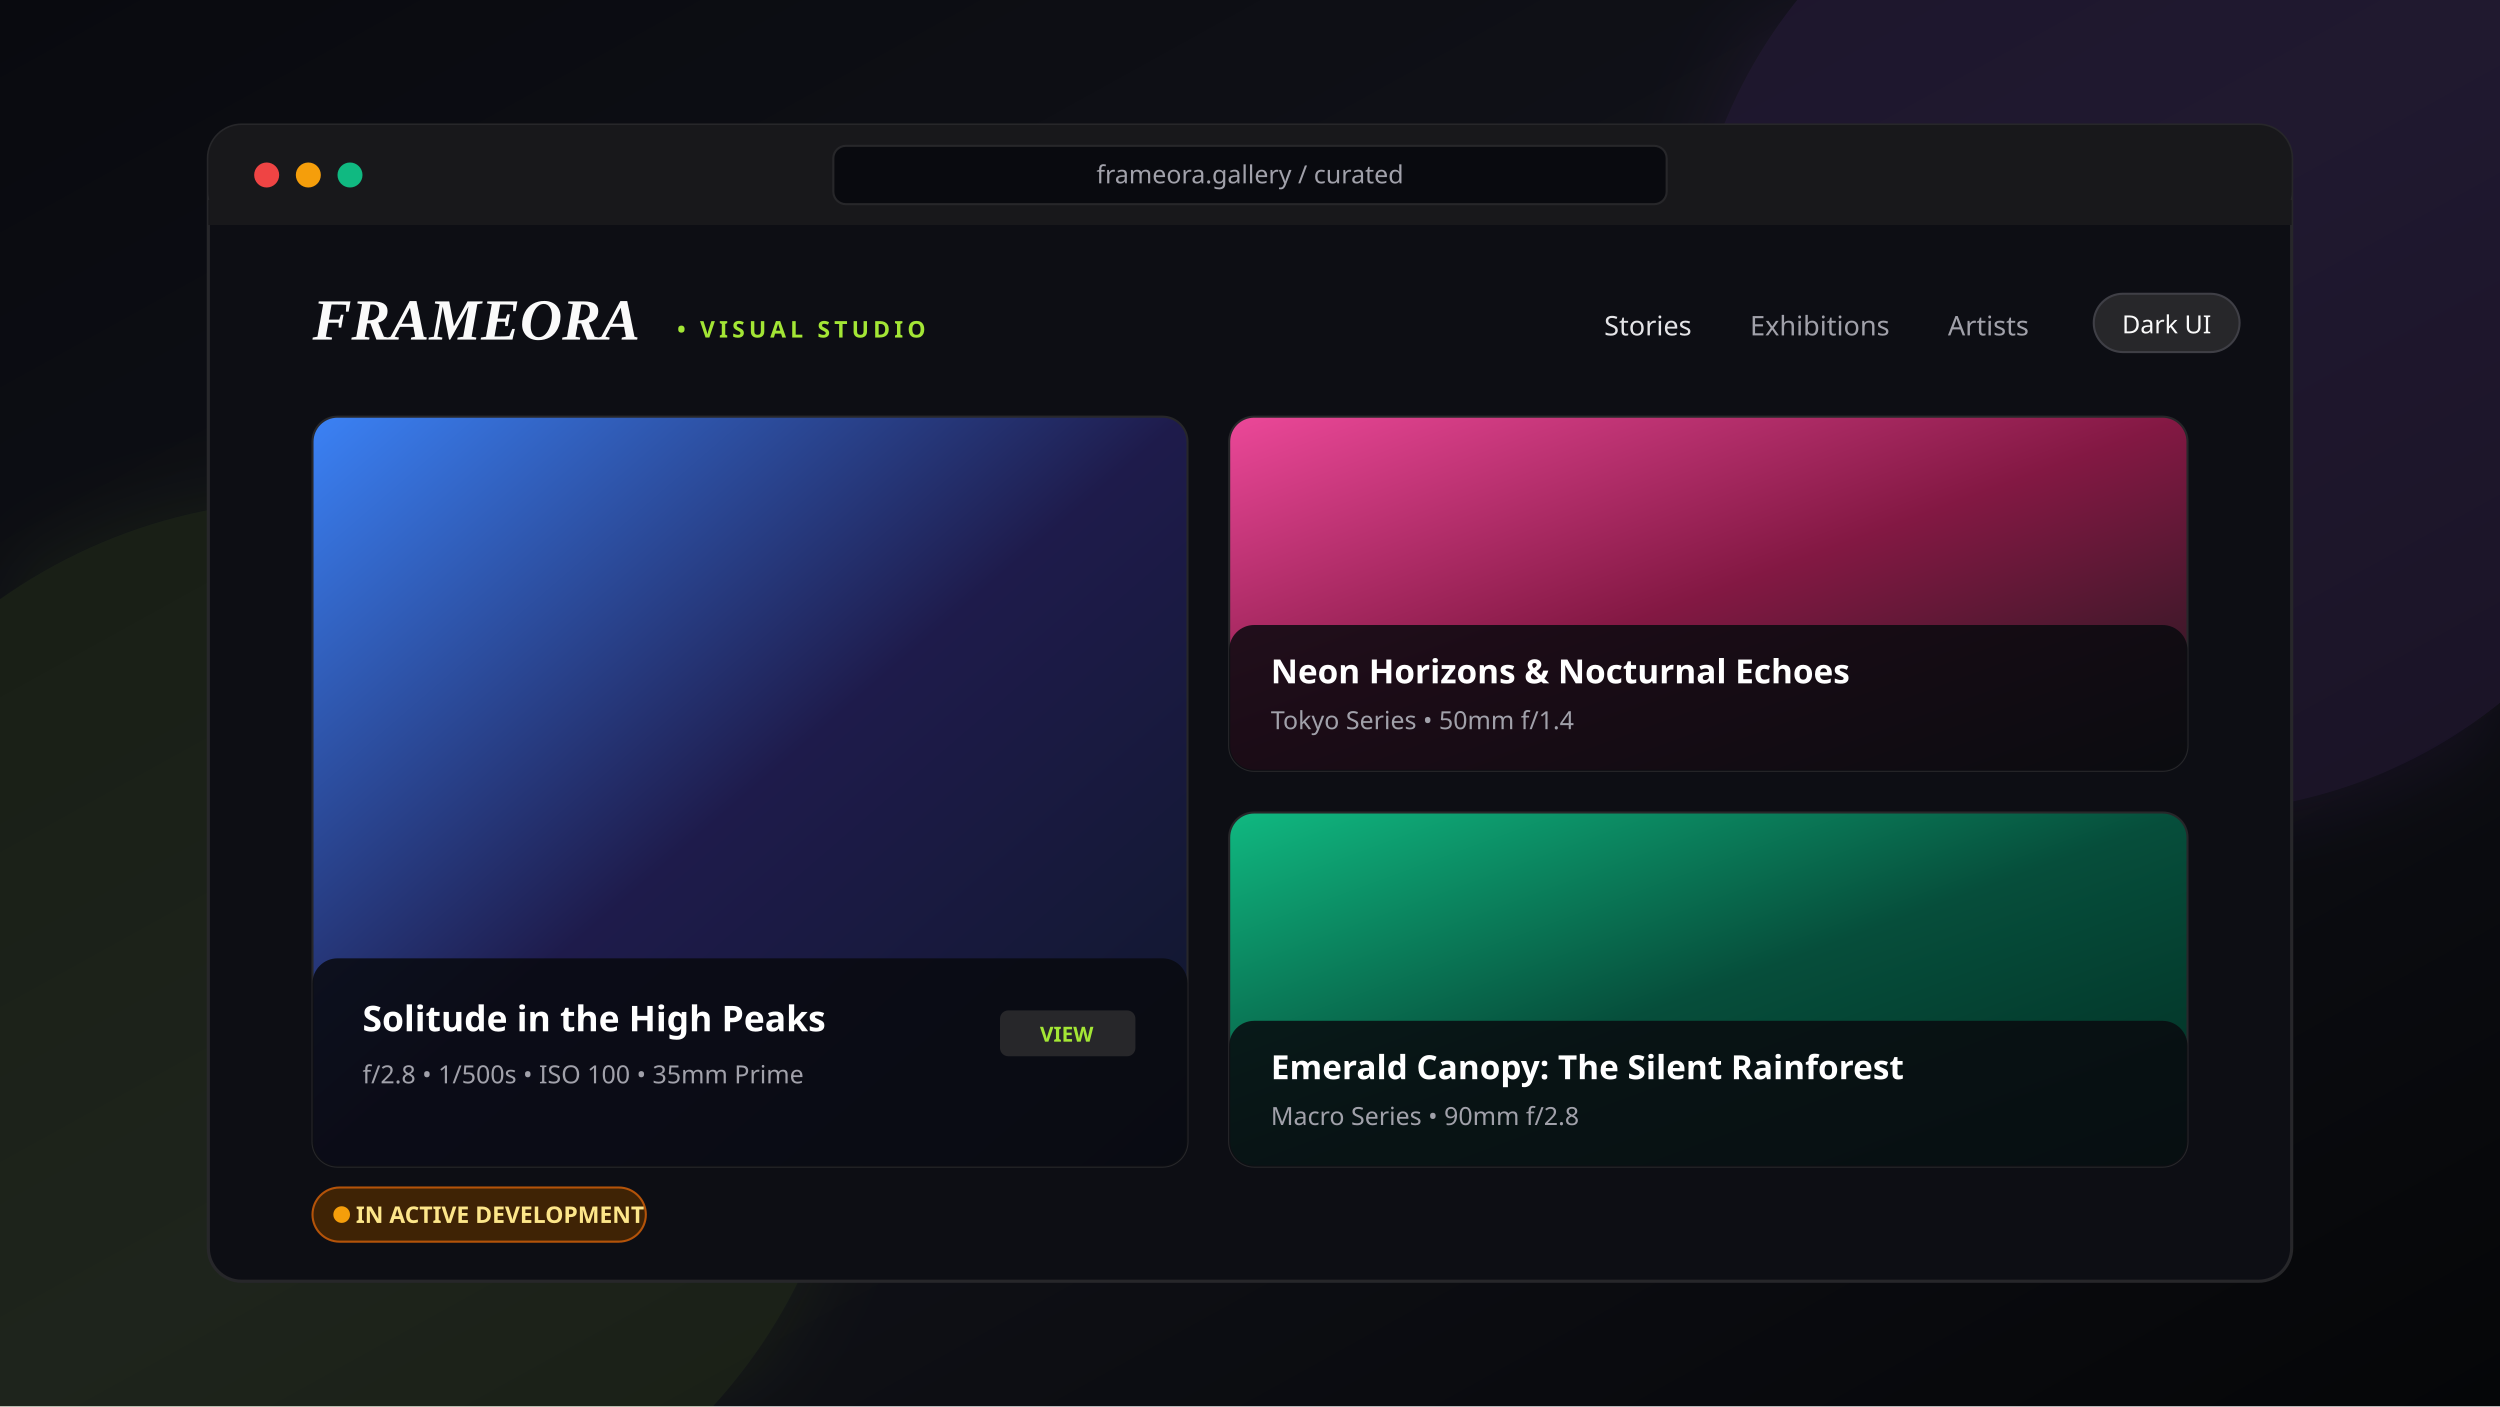
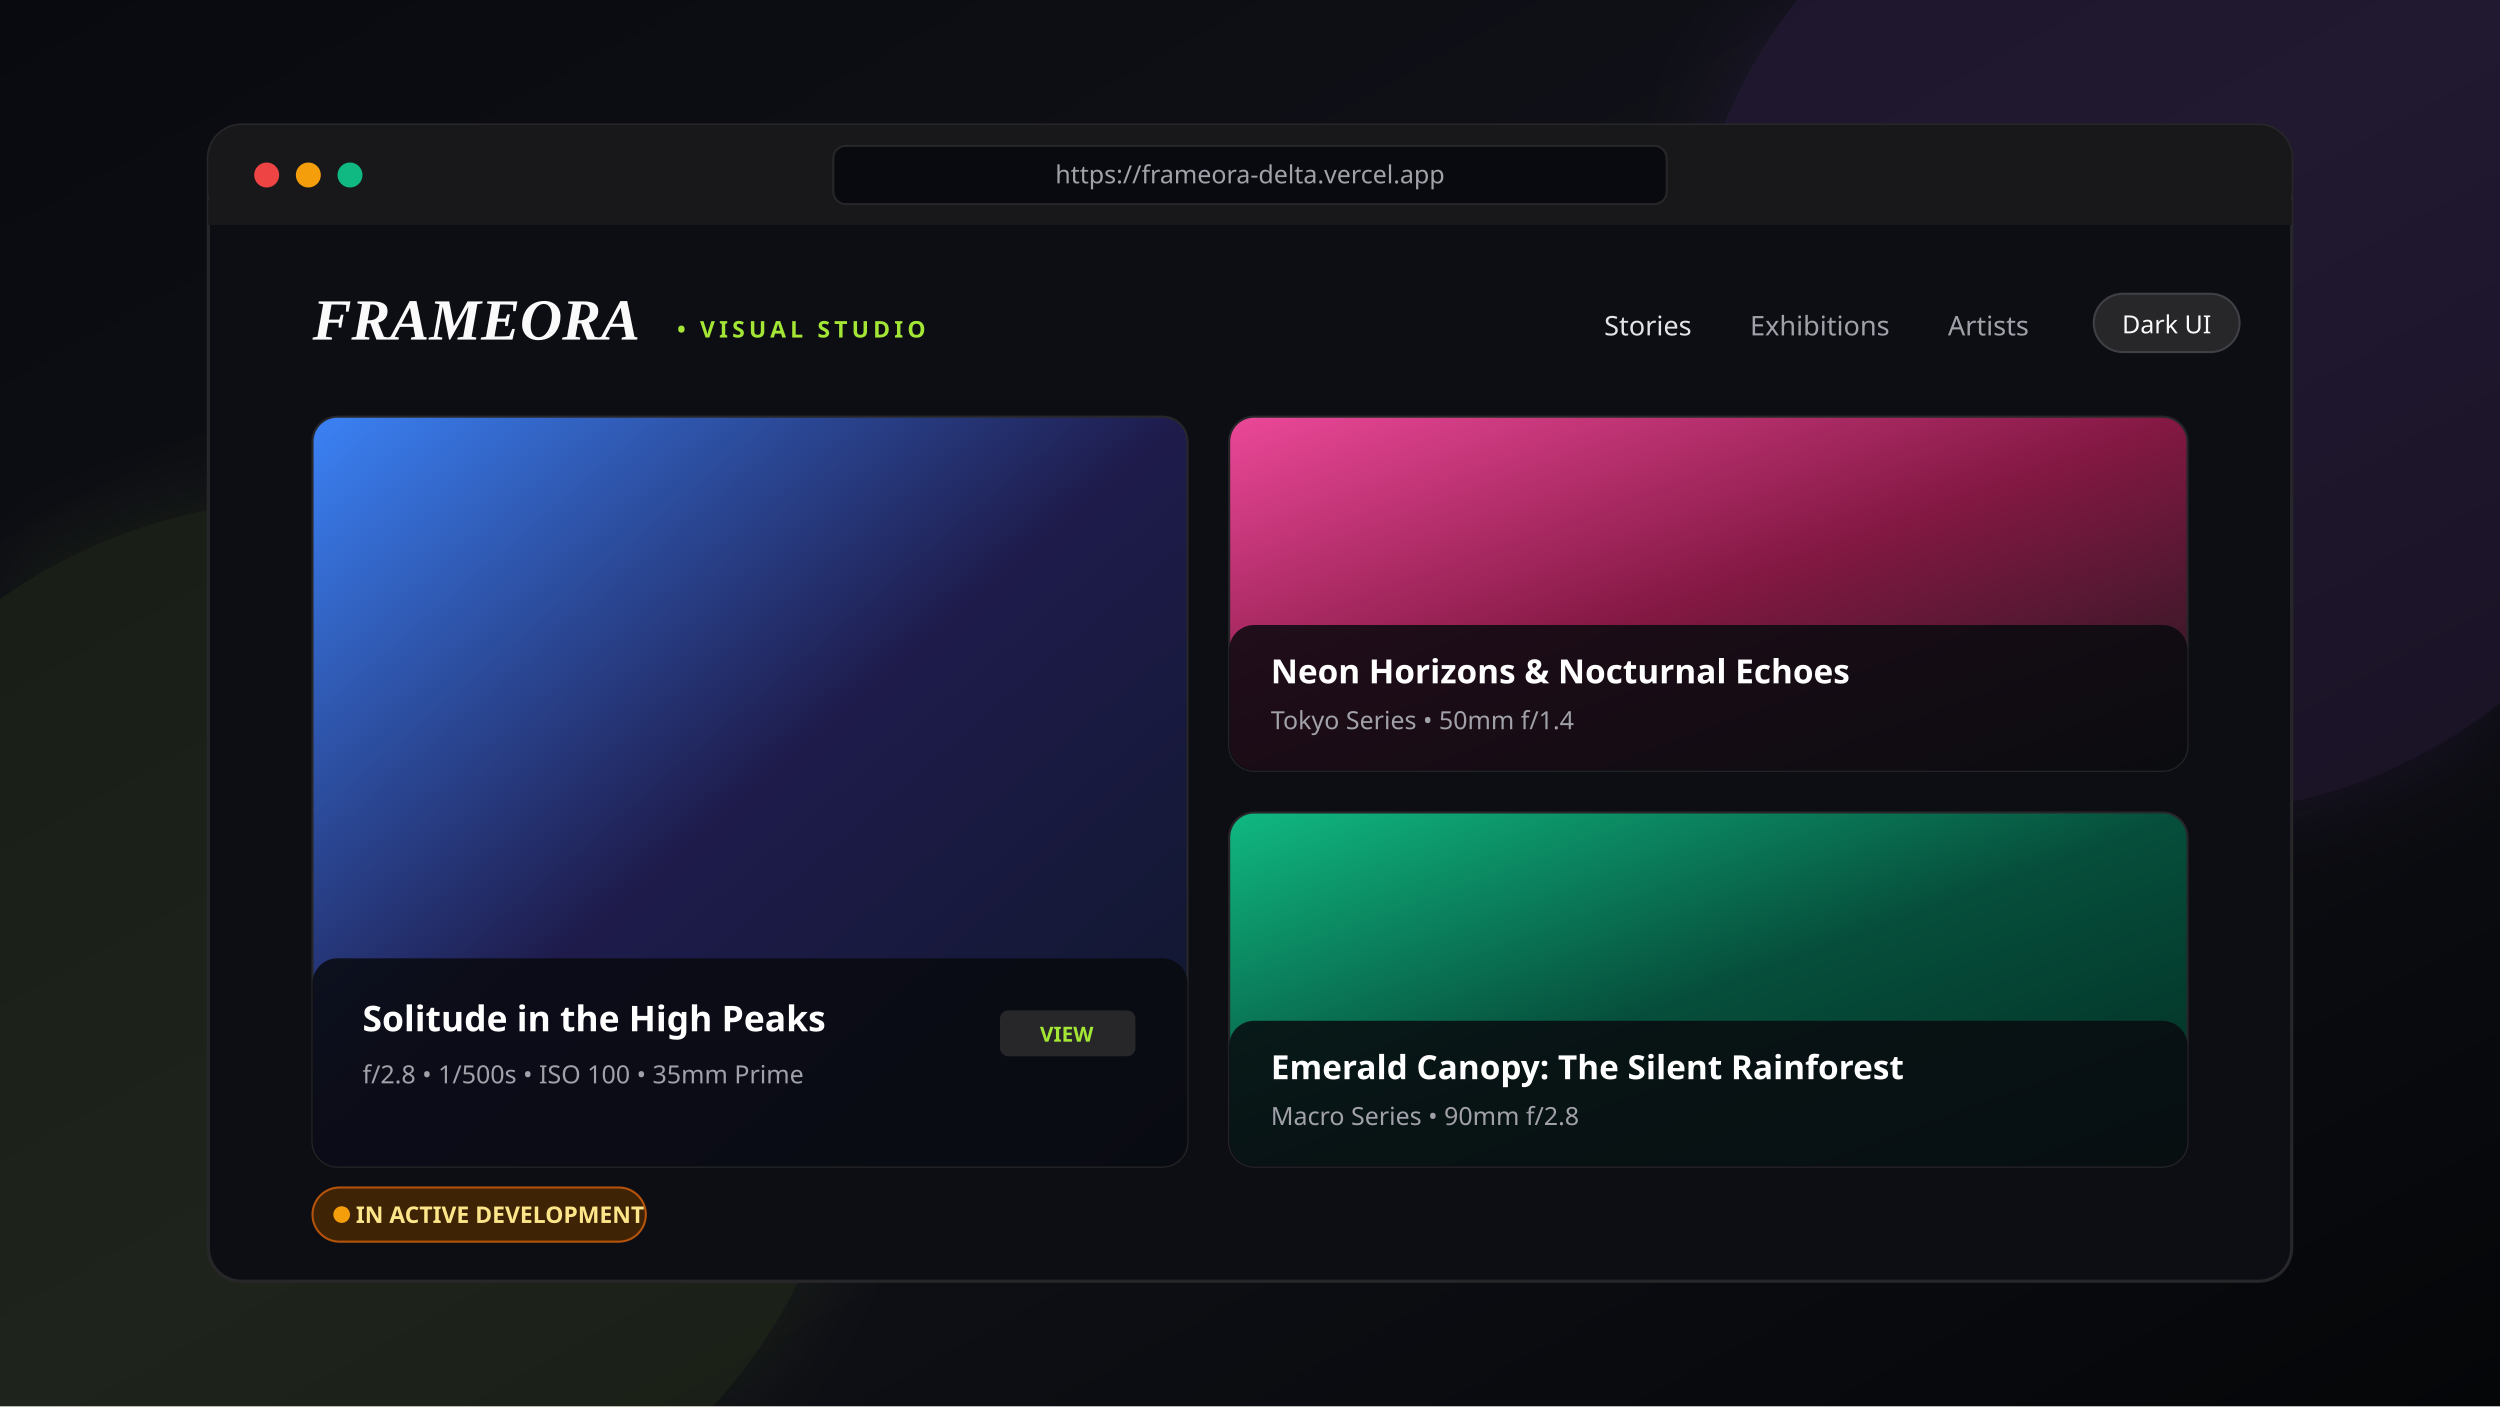
<svg xmlns="http://www.w3.org/2000/svg" viewBox="0 0 1200 675" width="100%" height="100%">
  <defs>
    <linearGradient id="frameoraBg" x1="0%" y1="0%" x2="100%" y2="100%">
      <stop offset="0%" stop-color="#090a0f" />
      <stop offset="50%" stop-color="#12131a" />
      <stop offset="100%" stop-color="#050608" />
    </linearGradient>
    <linearGradient id="photo1" x1="0%" y1="0%" x2="100%" y2="100%">
      <stop offset="0%" stop-color="#3b82f6" />
      <stop offset="50%" stop-color="#1e1b4b" />
      <stop offset="100%" stop-color="#0f172a" />
    </linearGradient>
    <linearGradient id="photo2" x1="0%" y1="0%" x2="100%" y2="100%">
      <stop offset="0%" stop-color="#ec4899" />
      <stop offset="50%" stop-color="#831843" />
      <stop offset="100%" stop-color="#18181b" />
    </linearGradient>
    <linearGradient id="photo3" x1="0%" y1="0%" x2="100%" y2="100%">
      <stop offset="0%" stop-color="#10b981" />
      <stop offset="50%" stop-color="#064e3b" />
      <stop offset="100%" stop-color="#022c22" />
    </linearGradient>
    <filter id="glowF" x="-20%" y="-20%" width="140%" height="140%">
      <feGaussianBlur stdDeviation="20" result="blur" />
      <feComposite in="SourceGraphic" in2="blur" operator="over" />
    </filter>
  </defs>
  <rect width="1200" height="675" fill="url(#frameoraBg)" />
  <circle cx="1050" cy="150" r="240" fill="#a855f7" opacity="0.10" filter="url(#glowF)" />
  <circle cx="150" cy="500" r="260" fill="#a3e635" opacity="0.08" filter="url(#glowF)" />
  <g transform="translate(100, 60)">
    <rect width="1000" height="555" rx="16" fill="#0d0e14" stroke="#27272a" stroke-width="1.5" />
    <rect width="1000" height="48" rx="16" fill="#18181b" />
    <rect y="36" width="1000" height="12" fill="#18181b" />
    <circle cx="28" cy="24" r="6" fill="#ef4444" />
    <circle cx="48" cy="24" r="6" fill="#f59e0b" />
    <circle cx="68" cy="24" r="6" fill="#10b981" />
    <rect x="300" y="10" width="400" height="28" rx="6" fill="#090a0f" stroke="#27272a" />
    <text x="500" y="28" fill="#a1a1aa" font-family="system-ui, sans-serif" font-size="12" text-anchor="middle">
-       frameora.gallery / curated
+       https://frameora-delta.vercel.app
    </text>
    <g transform="translate(50, 75)">
      <text x="0" y="28" fill="#fafafa" font-family="'Times New Roman', serif" font-style="italic" font-size="28" font-weight="600">
        FRAMEORA
      </text>
      <text x="175" y="27" fill="#a3e635" font-family="system-ui, sans-serif" font-size="11" font-weight="700" letter-spacing="2">
        • VISUAL STUDIO
      </text>
      <g transform="translate(620, 10)">
        <text x="0" y="16" fill="#e4e4e7" font-family="system-ui, sans-serif" font-size="13">Stories</text>
        <text x="70" y="16" fill="#a1a1aa" font-family="system-ui, sans-serif" font-size="13">Exhibitions</text>
        <text x="165" y="16" fill="#a1a1aa" font-family="system-ui, sans-serif" font-size="13">Artists</text>
        <rect x="235" y="-4" width="70" height="28" rx="14" fill="#27272a" stroke="#3f3f46" />
        <text x="270" y="15" fill="#fafafa" font-family="system-ui, sans-serif" font-size="12" text-anchor="middle">Dark UI</text>
      </g>
    </g>
    <g transform="translate(50, 140)">
      <g transform="translate(0, 0)">
        <rect width="420" height="360" rx="12" fill="url(#photo1)" stroke="#27272a" />
        <rect y="260" width="420" height="100" rx="12" fill="#090a0f" fill-opacity="0.85" />
        <text x="24" y="295" fill="#ffffff" font-family="system-ui, sans-serif" font-size="17" font-weight="600">
          Solitude in the High Peaks
        </text>
        <text x="24" y="320" fill="#a1a1aa" font-family="system-ui, sans-serif" font-size="12">
          f/2.8 • 1/500s • ISO 100 • 35mm Prime
        </text>
        <rect x="330" y="285" width="65" height="22" rx="4" fill="#27272a" />
        <text x="362" y="300" fill="#a3e635" font-family="system-ui, sans-serif" font-size="10" font-weight="700" text-anchor="middle">VIEW</text>
      </g>
      <g transform="translate(440, 0)">
        <rect width="460" height="170" rx="12" fill="url(#photo2)" stroke="#27272a" />
        <rect y="100" width="460" height="70" rx="12" fill="#090a0f" fill-opacity="0.85" />
        <text x="20" y="128" fill="#ffffff" font-family="system-ui, sans-serif" font-size="16" font-weight="600">
          Neon Horizons &amp; Nocturnal Echoes
        </text>
        <text x="20" y="150" fill="#a1a1aa" font-family="system-ui, sans-serif" font-size="12">
          Tokyo Series • 50mm f/1.4
        </text>
      </g>
      <g transform="translate(440, 190)">
        <rect width="460" height="170" rx="12" fill="url(#photo3)" stroke="#27272a" />
        <rect y="100" width="460" height="70" rx="12" fill="#090a0f" fill-opacity="0.85" />
        <text x="20" y="128" fill="#ffffff" font-family="system-ui, sans-serif" font-size="16" font-weight="600">
          Emerald Canopy: The Silent Rainforest
        </text>
        <text x="20" y="150" fill="#a1a1aa" font-family="system-ui, sans-serif" font-size="12">
          Macro Series • 90mm f/2.8
        </text>
      </g>
    </g>
    <g transform="translate(50, 510)">
      <rect width="160" height="26" rx="13" fill="#3f2305" stroke="#b45309" />
      <circle cx="14" cy="13" r="4" fill="#f59e0b" />
      <text x="90" y="17" fill="#fde68a" font-family="system-ui, sans-serif" font-size="11" font-weight="600" text-anchor="middle">
        IN ACTIVE DEVELOPMENT
      </text>
    </g>
  </g>
</svg>
